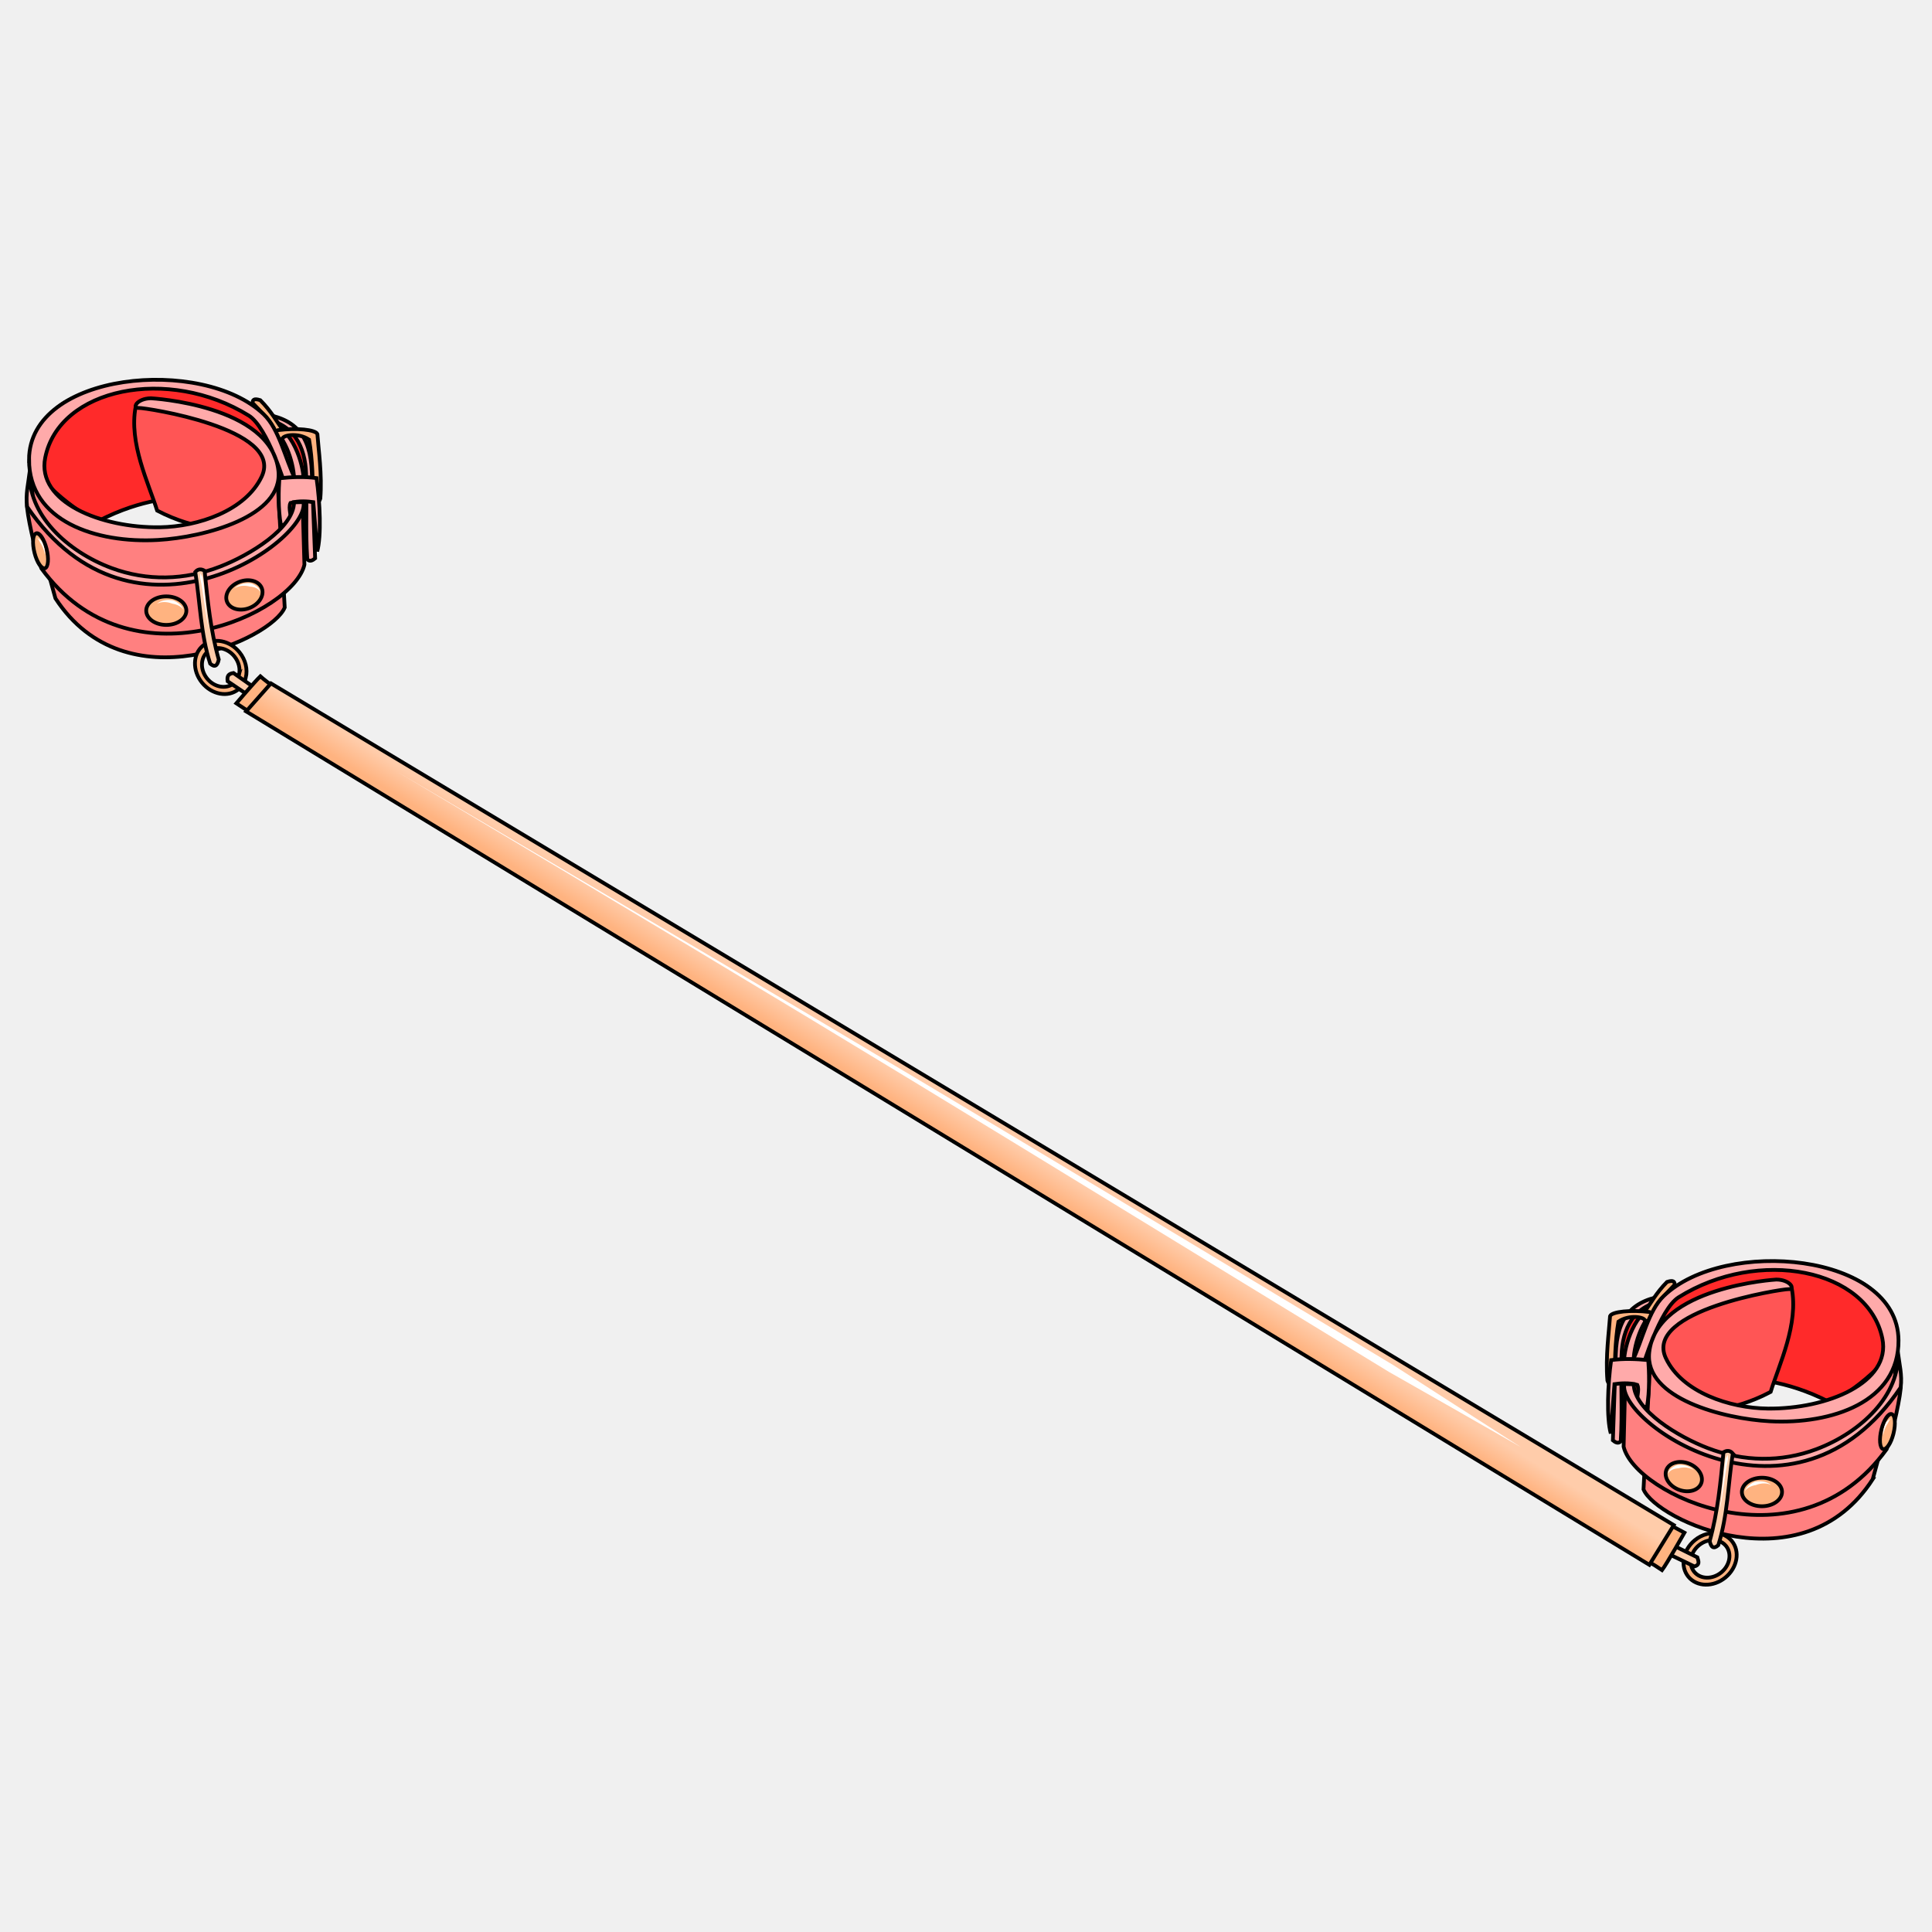
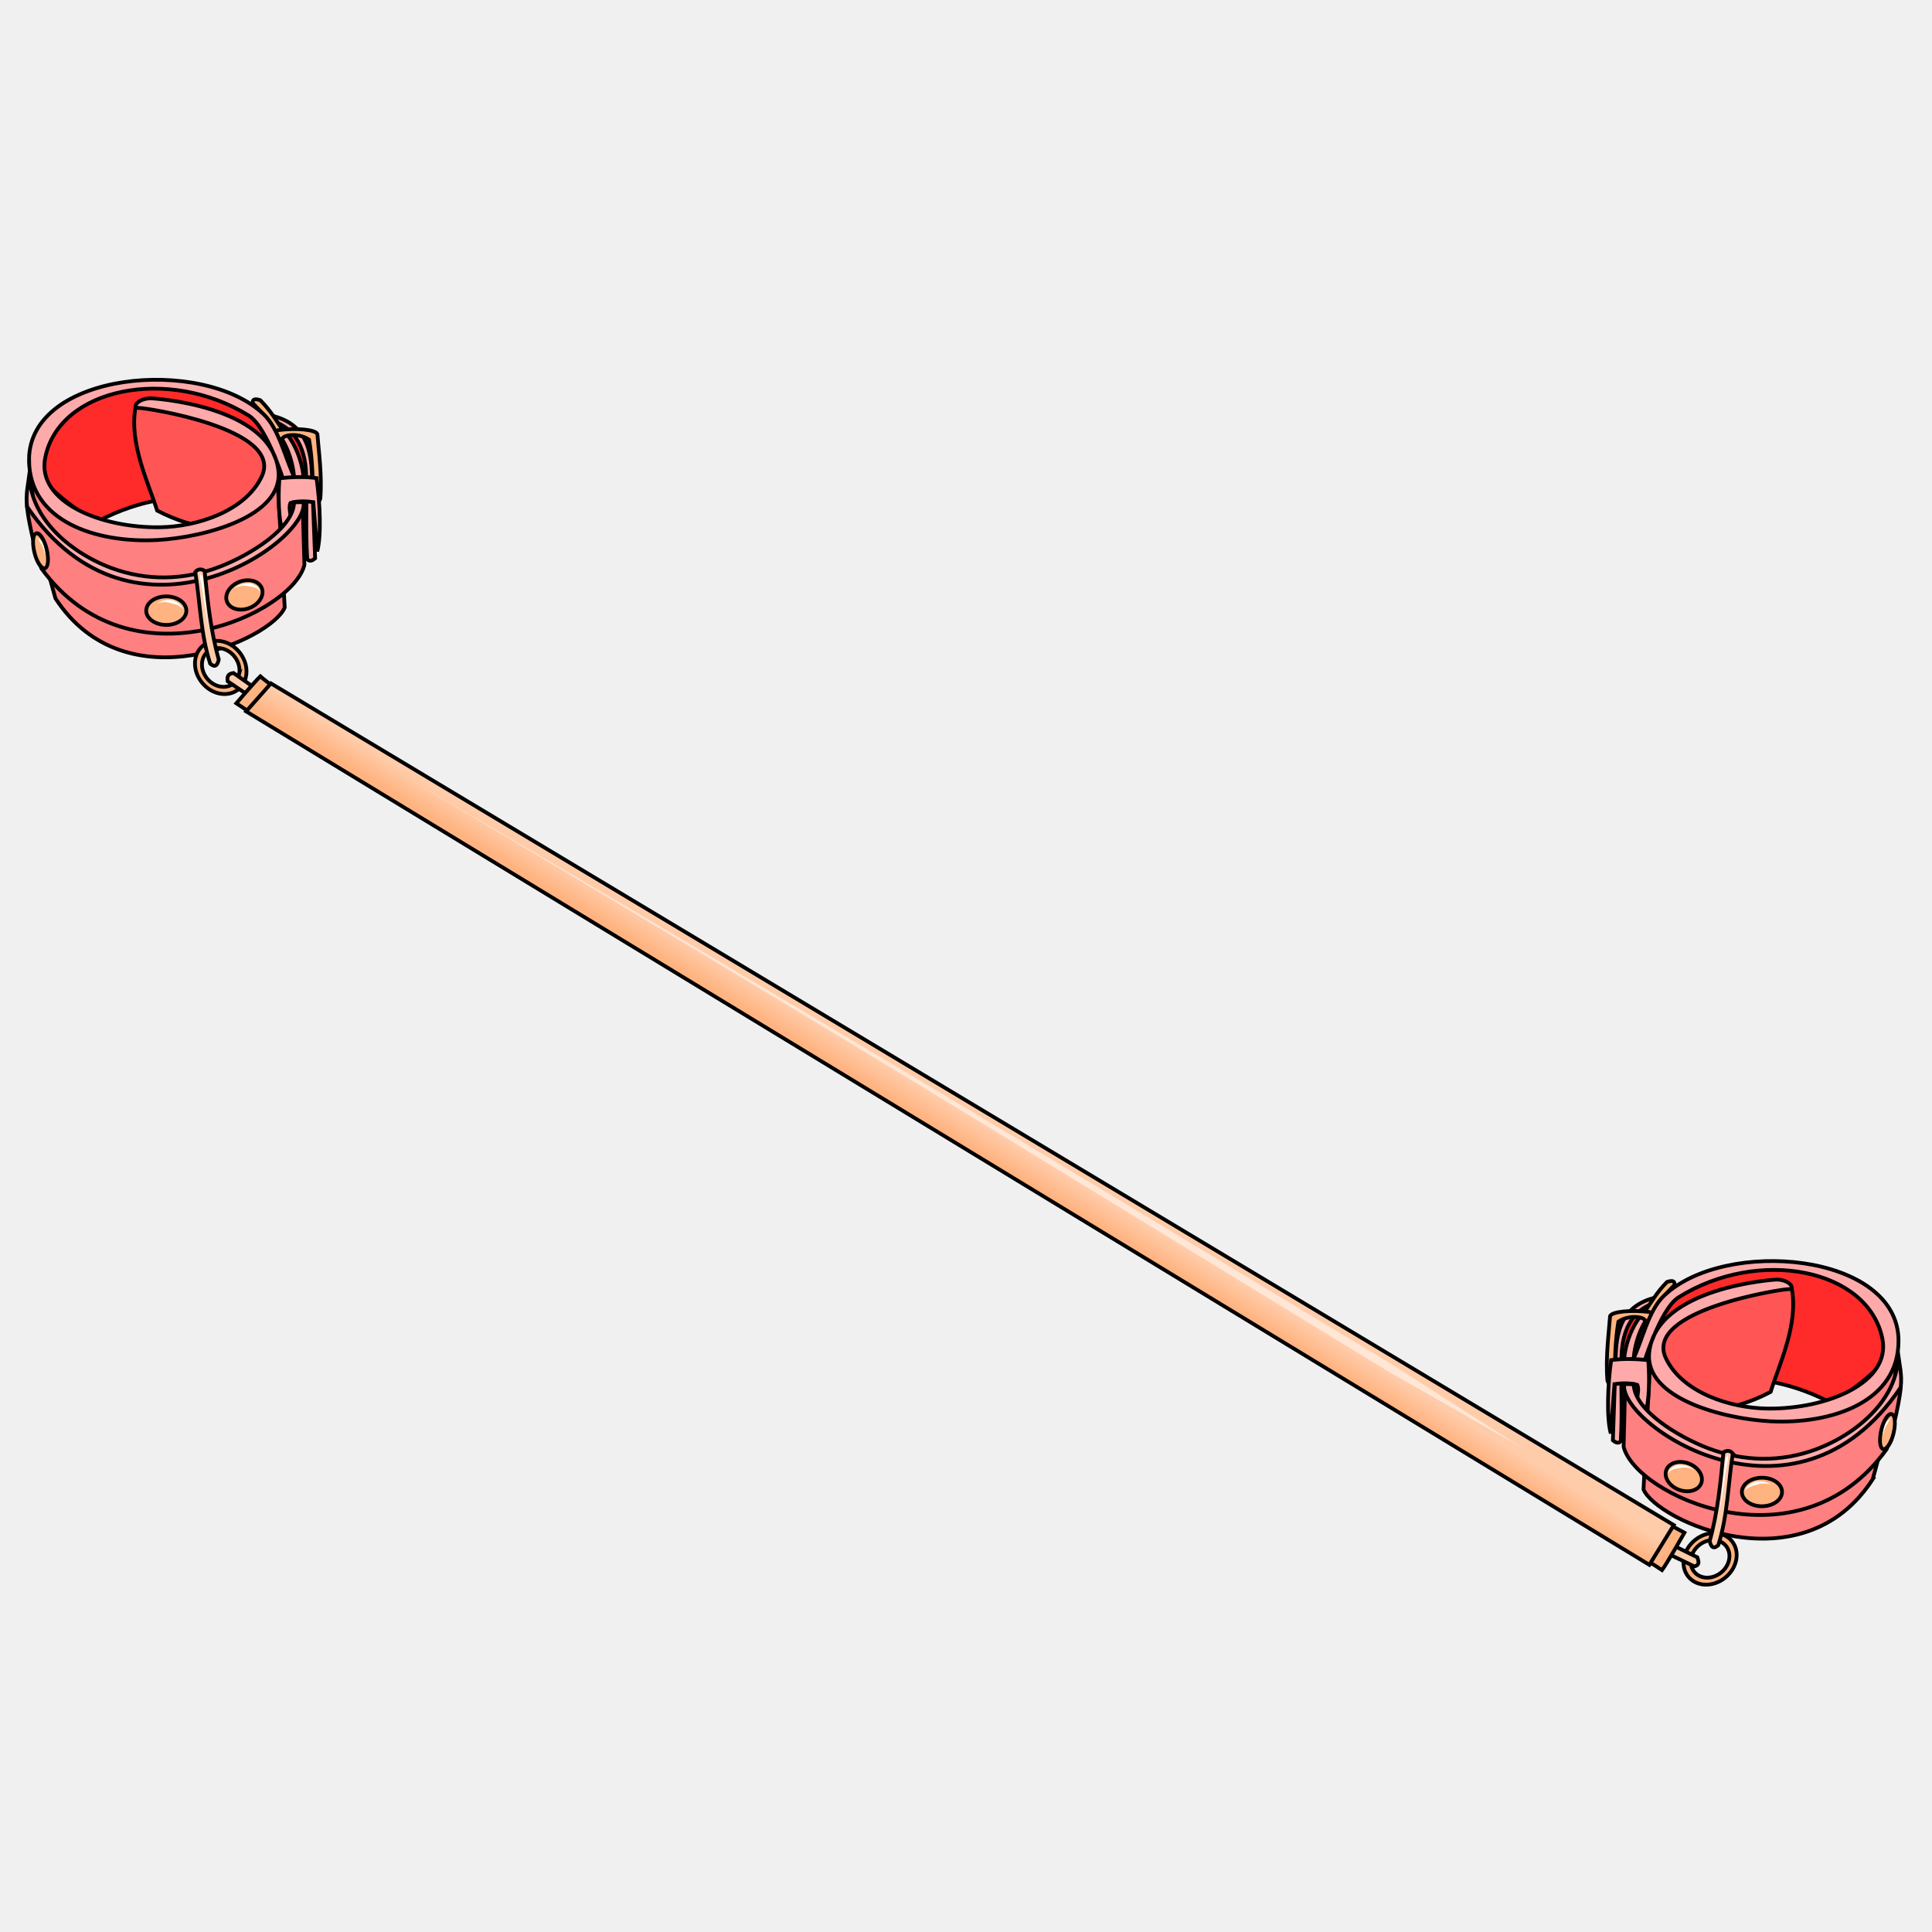
<svg xmlns="http://www.w3.org/2000/svg" xmlns:xlink="http://www.w3.org/1999/xlink" viewBox="0 0 256 256" id="svg4166" version="1.1">
  <style id="style3">
    svg { cursor: default; }
  </style>
  <defs id="defs4168">
    <linearGradient id="linearGradientANKLE_SPREADER_BAR4406">
      <stop style="stop-color:#ffb380;stop-opacity:1" offset="0" id="stop4408" />
      <stop style="stop-color:#ffccaa;stop-opacity:1" offset="1" id="stop4410" />
    </linearGradient>
    <linearGradient xlink:href="#linearGradientANKLE_SPREADER_BAR4406" id="linearGradientANKLE_SPREADER_BAR4412" x1="131.607" y1="940.041" x2="133.304" y2="937.273" gradientUnits="userSpaceOnUse" gradientTransform="matrix(1.05101,0,0,1.05101,-9.89314,-39.75498)" />
  </defs>
  <g id="layer1" transform="translate(0,-796.3622)" style="display:inline">
    <path style="display:inline;fill:#ff2a2a;fill-rule:evenodd;stroke:#000000;stroke-width:0.5;stroke-linecap:butt;stroke-linejoin:miter;stroke-opacity:1;stroke-miterlimit:4;stroke-dasharray:none" d="m 11.89,866.033 c 6.138,-3.573 11.36,-3.665 11.36,-3.665 l 17.981,7.882 c -0.549,-5.425 0.8,-10.851 -1.692,-16.276 l -9.784,-5.165 c -2.902,-1.725 -22.957,-3.695 -24.37,5.314 -1.803,11.496 6.505,11.91 6.505,11.91 z" id="path4283" />
    <path style="display:inline;fill:#ffaaaa;fill-rule:evenodd;stroke:#000000;stroke-width:0.5;stroke-linecap:butt;stroke-linejoin:miter;stroke-opacity:1;stroke-miterlimit:4;stroke-dasharray:none" d="m 38.962,860.2 1.266,-0.262 c -0.02,-2.114 -1.462,-6.802 -4.491,-7.582 l 0.264,0.799 c 1.837,1.02 3.061,4.94 2.962,7.046 z" id="path4273" />
    <path style="display:inline;fill:#ff5555;fill-rule:evenodd;stroke:#000000;stroke-width:0.5;stroke-linecap:butt;stroke-linejoin:miter;stroke-opacity:1;stroke-miterlimit:4;stroke-dasharray:none" d="m 17.983,850.229 c -0.949,4.803 1.707,10.168 2.84,13.788 5.233,2.743 9.423,2.462 14.109,3.619 l 0.825,-10.811 c -0.28,-2.203 -10.562,-8.556 -17.774,-6.596 z" id="path4259" />
    <path style="display:inline;fill:#ff8080;fill-rule:evenodd;stroke:#000000;stroke-width:0.5;stroke-linecap:butt;stroke-linejoin:miter;stroke-opacity:1;stroke-miterlimit:4;stroke-dasharray:none" d="m 7.348,875.651 c 9.351,14.329 28.674,5.352 30.378,1.211 L 36.63,857.414 c 0.666,2.202 -15.488,20.594 -32.392,0.974 -0.322,5.048 1.535,11.638 3.11,17.263 z" id="path4255" />
    <path style="display:inline;fill:#ffaaaa;fill-rule:evenodd;stroke:#000000;stroke-width:0.5;stroke-linecap:butt;stroke-linejoin:miter;stroke-opacity:1;stroke-miterlimit:4;stroke-dasharray:none" d="m 40.717,870.482 c -0.263,-3.933 -0.018,-7.634 -0.154,-11.334 -0.132,-3.602 -1.613,-6.78 -5.957,-7.329 l -0.212,-0.665 c 4.744,0.554 6.737,2.869 6.925,7.778 l 0.438,11.409 c -0.297,0.247 -0.682,0.503 -1.04,0.141 z" id="path4271" />
    <path style="display:inline;fill:#ffb380;fill-rule:evenodd;stroke:#000000;stroke-width:0.5;stroke-linecap:butt;stroke-linejoin:miter;stroke-opacity:1;stroke-miterlimit:4;stroke-dasharray:none" d="m 36.405,853.563 c 0.559,0.298 1.04,0.441 1.197,-0.066 -1.016,-1.363 -1.63,-2.614 -3.116,-4.109 -0.942,-0.304 -0.973,0.034 -1.04,0.346 1.202,1.276 2.602,2.551 2.959,3.829 z" id="path4269" />
    <path style="display:inline;fill:#ffb380;fill-rule:evenodd;stroke:#000000;stroke-width:0.5;stroke-linecap:butt;stroke-linejoin:miter;stroke-opacity:1;stroke-miterlimit:4;stroke-dasharray:none" d="m 36.484,854.491 0.939,0.065 c -0.074,-0.538 2.092,-0.924 3.531,0.065 0.457,2.624 0.535,5.582 0.487,8.206 0.36,-0.029 0.809,0.296 1.002,-0.4 0.252,-3.18 -0.244,-6.497 -0.389,-8.551 -0.248,-0.59 -2.759,-0.833 -5.215,-0.518 -0.618,0.378 -0.653,0.756 -0.356,1.134 z" id="path4267" />
    <path style="display:inline;fill:#ffaaaa;fill-rule:evenodd;stroke:#000000;stroke-width:0.5;stroke-linecap:butt;stroke-linejoin:miter;stroke-opacity:1;stroke-miterlimit:4;stroke-dasharray:none" d="m 3.85,857.253 c -0.028,8.17 8.878,11.131 17.103,10.657 6.123,-0.353 16.624,-3.104 15.936,-9.199 -0.984,-8.721 -16.894,-9.576 -16.894,-9.576 -1.86,0.024 -2.565,1.346 -1.569,1.284 0.732,-0.042 19.235,2.702 16.26,9.07 -2.126,4.55 -8.454,6.661 -13.475,6.737 -7.9,0.12 -16.373,-3.382 -15.224,-9.199 1.833,-9.282 16.358,-12.182 26.974,-5.6 2.512,1.558 4.834,9.293 4.834,9.293 l 1.36,-0.777 c -1.404,-2.894 -2.162,-6.726 -4.211,-8.681 -8.109,-7.739 -31.055,-5.622 -31.096,5.992 z" id="path4257" />
    <path style="display:inline;fill:#ff8080;fill-rule:evenodd;stroke:#000000;stroke-width:0.5;stroke-linecap:butt;stroke-linejoin:miter;stroke-opacity:1;stroke-miterlimit:4;stroke-dasharray:none" d="m 3.572,863.102 c -0.068,1.145 1.071,6.348 1.905,8.565 11.807,16.205 33.428,5.858 34.86,-0.481 l -0.206,-7.146 c -7.027,10.494 -26.809,14.407 -36.559,-0.938 z" id="path4261" />
    <path style="display:inline;fill:#ffaaaa;fill-rule:evenodd;stroke:#000000;stroke-width:0.5;stroke-linecap:butt;stroke-linejoin:miter;stroke-opacity:1;stroke-miterlimit:4;stroke-dasharray:none" d="m 37.228,865.991 1.324,-0.275 c 0.12,-0.904 -0.396,-1.997 -0.064,-2.71 1.082,-0.329 2.385,-0.203 3.027,-0.111 l 0.518,6.527 c 0.561,-2.054 0.377,-6.474 -0.092,-9.711 -1.64,-0.218 -3.281,-0.146 -4.921,0.022 -0.102,1.467 -0.2,4.059 0.208,6.258 z" id="path4263" />
    <path style="display:inline;fill:#ffaaaa;fill-rule:evenodd;stroke:#000000;stroke-width:0.5;stroke-linecap:butt;stroke-linejoin:miter;stroke-opacity:1;stroke-miterlimit:4;stroke-dasharray:none" d="m 3.591,863.504 c -0.225,-1.639 0.174,-3.135 0.356,-4.729 -0.37,5.718 4.957,10.682 10.839,12.86 4.711,1.744 9.68,1.62 14.378,-0.198 3.904,-1.511 9.743,-5.05 9.798,-8.515 l 1.247,-0.032 c 0.953,5.133 -22.404,21.491 -36.618,0.615 z" id="path4265" />
    <ellipse style="display:inline;fill:#ffb380;fill-opacity:1;stroke:#000000;stroke-width:0.5;stroke-miterlimit:4;stroke-dasharray:none;stroke-dashoffset:0" id="path4277" cx="22.035" cy="877.277" rx="2.66" ry="1.891" />
    <ellipse style="display:inline;fill:#ffb380;fill-opacity:1;stroke:#000000;stroke-width:0.5;stroke-miterlimit:4;stroke-dasharray:none;stroke-dashoffset:0" id="path4279" cx="-285.512" cy="827.946" rx="2.474" ry="1.855" transform="matrix(0.9326675,-0.3607372,0.3607372,0.9326675,0,0)" />
    <ellipse style="display:inline;fill:#ffb380;fill-opacity:1;stroke:#000000;stroke-width:0.501;stroke-miterlimit:4;stroke-dasharray:none;stroke-dashoffset:0" id="path4281" cx="-210.358" cy="827.284" rx="0.842" ry="2.388" transform="matrix(0.9467212,-0.3220543,0.2472217,0.9689589,0,0)" />
    <path style="display:inline;fill:#ffffff;fill-rule:evenodd;stroke:none;stroke-width:0.5;stroke-linecap:butt;stroke-linejoin:miter;stroke-opacity:1;stroke-miterlimit:4;stroke-dasharray:none" d="m 31.059,874.355 c 0.497,-0.391 1.282,-0.454 1.928,-0.297 0.038,0.009 0.075,0.019 0.111,0.03 0.606,0.032 1.194,0.264 1.378,0.737 -0.047,-0.55 -0.597,-0.981 -1.299,-1.182 -0.044,-0.004 -0.089,-0.006 -0.133,-0.008 -0.769,-0.03 -1.572,0.213 -1.984,0.72 z" id="path4582" />
    <path style="display:inline;fill:#ffffff;fill-rule:evenodd;stroke:none;stroke-width:0.5;stroke-linecap:butt;stroke-linejoin:miter;stroke-opacity:1;stroke-miterlimit:4;stroke-dasharray:none" d="m 20.801,876.37 c 0.55,-0.315 1.295,-0.284 1.919,-0.061 0.036,0.013 0.072,0.027 0.108,0.041 0.611,0.095 1.203,0.379 1.482,0.825 -0.152,-0.528 -0.691,-0.992 -1.36,-1.259 -0.043,-0.008 -0.087,-0.015 -0.131,-0.021 -0.756,-0.109 -1.538,0.035 -2.019,0.476 z" id="path4582-4" />
    <path style="display:inline;fill:#ffffff;fill-rule:evenodd;stroke:none;stroke-width:0.5;stroke-linecap:butt;stroke-linejoin:miter;stroke-opacity:1;stroke-miterlimit:4;stroke-dasharray:none" d="m 4.913,867.656 c 0.163,0.127 0.29,0.336 0.386,0.567 0.106,0.143 0.204,0.31 0.289,0.485 0.205,0.422 0.335,0.885 0.356,1.146 0.041,-0.265 -0.027,-0.751 -0.183,-1.217 -0.064,-0.193 -0.144,-0.384 -0.24,-0.557 -0.189,-0.214 -0.398,-0.373 -0.608,-0.425 z" id="path4604" />
    <path style="display:inline;fill:#ff2a2a;fill-rule:evenodd;stroke:#000000;stroke-width:0.5;stroke-linecap:butt;stroke-linejoin:miter;stroke-opacity:1;stroke-miterlimit:4;stroke-dasharray:none" d="m 243.561,982.769 c -6.154,-3.545 -11.377,-3.613 -11.377,-3.613 l -17.945,7.963 c 0.525,-5.428 -0.849,-10.847 1.618,-16.284 l 9.761,-5.209 c 2.894,-1.738 22.94,-3.798 24.394,5.204 1.855,11.487 -6.451,11.939 -6.451,11.939 z" id="path4283-1" />
    <path style="display:inline;fill:#ffaaaa;fill-rule:evenodd;stroke:#000000;stroke-width:0.5;stroke-linecap:butt;stroke-linejoin:miter;stroke-opacity:1;stroke-miterlimit:4;stroke-dasharray:none" d="m 216.464,977.059 -1.267,-0.256 c 0.011,-2.114 1.431,-6.809 4.457,-7.602 l -0.26,0.8 c -1.832,1.029 -3.039,4.954 -2.93,7.059 z" id="path4273-4" />
    <path style="display:inline;fill:#ff5555;fill-rule:evenodd;stroke:#000000;stroke-width:0.5;stroke-linecap:butt;stroke-linejoin:miter;stroke-opacity:1;stroke-miterlimit:4;stroke-dasharray:none" d="m 237.398,966.993 c 0.971,4.798 -1.661,10.175 -2.778,13.801 -5.22,2.767 -9.412,2.504 -14.092,3.682 l -0.873,-10.807 c 0.27,-2.205 10.523,-8.603 17.744,-6.676 z" id="path4259-4" />
    <path style="display:inline;fill:#ff8080;fill-rule:evenodd;stroke:#000000;stroke-width:0.5;stroke-linecap:butt;stroke-linejoin:miter;stroke-opacity:1;stroke-miterlimit:4;stroke-dasharray:none" d="m 248.147,992.366 c -9.286,14.371 -28.65,5.481 -30.373,1.348 l 1.009,-19.452 c -0.656,2.205 15.58,20.524 32.396,0.827 0.344,5.046 -1.483,11.645 -3.032,17.277 z" id="path4255-7" />
    <path style="display:inline;fill:#ffaaaa;fill-rule:evenodd;stroke:#000000;stroke-width:0.5;stroke-linecap:butt;stroke-linejoin:miter;stroke-opacity:1;stroke-miterlimit:4;stroke-dasharray:none" d="m 214.755,987.348 c 0.246,-3.934 -0.016,-7.634 0.102,-11.334 0.116,-3.602 1.582,-6.787 5.924,-7.356 l 0.209,-0.666 c -4.741,0.575 -6.724,2.899 -6.89,7.809 l -0.386,11.411 c 0.298,0.246 0.685,0.5 1.041,0.137 z" id="path4271-4" />
    <path style="display:inline;fill:#ffb380;fill-rule:evenodd;stroke:#000000;stroke-width:0.5;stroke-linecap:butt;stroke-linejoin:miter;stroke-opacity:1;stroke-miterlimit:4;stroke-dasharray:none" d="m 218.99,970.41 c -0.557,0.3 -1.038,0.446 -1.197,-0.061 1.009,-1.368 1.618,-2.621 3.097,-4.123 0.941,-0.308 0.973,0.029 1.041,0.342 -1.196,1.281 -2.59,2.562 -2.942,3.843 z" id="path4269-2" />
    <path style="display:inline;fill:#ffb380;fill-rule:evenodd;stroke:#000000;stroke-width:0.5;stroke-linecap:butt;stroke-linejoin:miter;stroke-opacity:1;stroke-miterlimit:4;stroke-dasharray:none" d="m 218.916,971.338 -0.939,0.069 c 0.071,-0.539 -2.097,-0.915 -3.53,0.081 -0.445,2.626 -0.51,5.585 -0.45,8.208 -0.36,-0.027 -0.808,0.3 -1.004,-0.395 -0.267,-3.179 0.214,-6.498 0.35,-8.553 0.245,-0.591 2.755,-0.845 5.213,-0.542 0.619,0.375 0.657,0.753 0.361,1.132 z" id="path4267-8" />
    <path style="display:inline;fill:#ffaaaa;fill-rule:evenodd;stroke:#000000;stroke-width:0.5;stroke-linecap:butt;stroke-linejoin:miter;stroke-opacity:1;stroke-miterlimit:4;stroke-dasharray:none" d="m 251.562,973.953 c 0.065,8.17 -8.828,11.171 -17.054,10.734 -6.125,-0.326 -16.638,-3.029 -15.978,-9.127 0.945,-8.726 16.85,-9.652 16.85,-9.652 1.86,0.016 2.571,1.334 1.575,1.277 -0.732,-0.039 -19.223,2.789 -16.219,9.143 2.146,4.54 8.484,6.623 13.505,6.677 7.901,0.084 16.357,-3.456 15.182,-9.268 -1.875,-9.274 -16.413,-12.108 -26.999,-5.478 -2.505,1.569 -4.792,9.314 -4.792,9.314 l -1.364,-0.771 c 1.391,-2.9 2.132,-6.735 4.172,-8.7 8.074,-7.775 31.03,-5.762 31.122,5.852 z" id="path4257-5" />
    <path style="display:inline;fill:#ff8080;fill-rule:evenodd;stroke:#000000;stroke-width:0.5;stroke-linecap:butt;stroke-linejoin:miter;stroke-opacity:1;stroke-miterlimit:4;stroke-dasharray:none" d="m 251.866,979.8 c 0.073,1.144 -1.043,6.353 -1.866,8.574 -11.734,16.258 -33.402,6.009 -34.862,-0.324 l 0.174,-7.147 c 7.075,10.463 26.873,14.286 36.554,-1.103 z" id="path4261-4" />
    <path style="display:inline;fill:#ffaaaa;fill-rule:evenodd;stroke:#000000;stroke-width:0.5;stroke-linecap:butt;stroke-linejoin:miter;stroke-opacity:1;stroke-miterlimit:4;stroke-dasharray:none" d="m 218.224,982.842 -1.325,-0.269 c -0.124,-0.904 0.387,-1.998 0.052,-2.71 -1.083,-0.324 -2.386,-0.193 -3.027,-0.097 l -0.488,6.53 c -0.57,-2.051 -0.406,-6.472 0.048,-9.712 1.639,-0.226 3.28,-0.161 4.921,-4.3e-4 0.109,1.467 0.218,4.058 -0.18,6.259 z" id="path4263-6" />
    <path style="display:inline;fill:#ffaaaa;fill-rule:evenodd;stroke:#000000;stroke-width:0.5;stroke-linecap:butt;stroke-linejoin:miter;stroke-opacity:1;stroke-miterlimit:4;stroke-dasharray:none" d="m 251.849,980.203 c 0.218,-1.64 -0.188,-3.134 -0.378,-4.727 0.396,5.716 -4.908,10.704 -10.781,12.908 -4.703,1.766 -9.673,1.664 -14.379,-0.133 -3.911,-1.493 -9.765,-5.006 -9.836,-8.471 l -1.247,-0.027 c -0.93,5.137 22.501,21.39 36.621,0.45 z" id="path4265-6" />
    <ellipse style="display:inline;fill:#ffb380;fill-opacity:1;stroke:#000000;stroke-width:0.5;stroke-miterlimit:4;stroke-dasharray:none;stroke-dashoffset:0" id="path4277-1" cx="-228.98" cy="995.102" rx="2.66" ry="1.891" transform="matrix(-0.9999898,0.00451141,0.00451141,0.9999898,0,0)" />
    <ellipse style="display:inline;fill:#ffb380;fill-opacity:1;stroke:#000000;stroke-width:0.5;stroke-miterlimit:4;stroke-dasharray:none;stroke-dashoffset:0" id="path4279-6" cx="-562.13" cy="847.286" rx="2.474" ry="1.855" transform="matrix(-0.9342854,-0.3565259,-0.3565259,0.9342854,0,0)" />
    <ellipse style="display:inline;fill:#ffb380;fill-opacity:1;stroke:#000000;stroke-width:0.501;stroke-miterlimit:4;stroke-dasharray:none;stroke-dashoffset:0" id="path4281-8" cx="-483.543" cy="858.085" rx="0.842" ry="2.388" transform="matrix(-0.9481645,-0.3177799,-0.2428478,0.9700644,0,0)" />
    <path style="display:inline;fill:#ffffff;fill-rule:evenodd;stroke:none;stroke-width:0.5;stroke-linecap:butt;stroke-linejoin:miter;stroke-opacity:1;stroke-miterlimit:4;stroke-dasharray:none" d="m 224.431,991.178 c -0.414,-0.505 -1.219,-0.745 -1.988,-0.711 -0.045,0.002 -0.089,0.005 -0.133,0.009 -0.701,0.204 -1.25,0.638 -1.294,1.188 0.182,-0.474 0.768,-0.709 1.374,-0.743 0.037,-0.011 0.074,-0.021 0.111,-0.03 0.645,-0.16 1.431,-0.101 1.93,0.288 z" id="path4582-9" />
    <path style="display:inline;fill:#ffffff;fill-rule:evenodd;stroke:none;stroke-width:0.5;stroke-linecap:butt;stroke-linejoin:miter;stroke-opacity:1;stroke-miterlimit:4;stroke-dasharray:none" d="m 234.697,993.147 c -0.483,-0.439 -1.266,-0.579 -2.021,-0.467 -0.044,0.006 -0.087,0.014 -0.13,0.022 -0.668,0.27 -1.205,0.737 -1.354,1.266 0.278,-0.447 0.869,-0.734 1.479,-0.831 0.035,-0.015 0.071,-0.028 0.108,-0.042 0.623,-0.226 1.368,-0.26 1.919,0.052 z" id="path4582-4-4" />
    <path style="display:inline;fill:#ffffff;fill-rule:evenodd;stroke:none;stroke-width:0.5;stroke-linecap:butt;stroke-linejoin:miter;stroke-opacity:1;stroke-miterlimit:4;stroke-dasharray:none" d="m 250.546,984.361 c -0.21,0.053 -0.418,0.213 -0.606,0.428 -0.095,0.173 -0.174,0.365 -0.237,0.558 -0.153,0.466 -0.22,0.952 -0.177,1.217 0.02,-0.261 0.148,-0.725 0.351,-1.148 0.084,-0.175 0.181,-0.343 0.287,-0.487 0.095,-0.232 0.221,-0.441 0.383,-0.569 z" id="path4604-3" />
    <path style="fill:#ffb380;fill-opacity:1;stroke:#000000;stroke-width:0.5;stroke-miterlimit:4;stroke-dasharray:none;stroke-dashoffset:0" d="m 227.923,999.595 a 3.195,3.726 50.598 0 0 -3.355,0.855 3.195,3.726 50.598 0 0 -0.851,4.835 3.195,3.726 50.598 0 0 4.909,0.104 3.195,3.726 50.598 0 0 0.849,-4.835 3.195,3.726 50.598 0 0 -1.551,-0.959 z m -0.359,0.901 a 2.329,2.716 50.598 0 1 1.132,0.7 2.329,2.716 50.598 0 1 -0.622,3.523 2.329,2.716 50.598 0 1 -3.576,-0.076 2.329,2.716 50.598 0 1 0.62,-3.524 2.329,2.716 50.598 0 1 2.447,-0.624 z" id="path4342" />
    <path style="fill:#ffccaa;fill-rule:evenodd;stroke:#000000;stroke-width:0.5;stroke-linecap:butt;stroke-linejoin:miter;stroke-miterlimit:4;stroke-dasharray:none;stroke-opacity:1" d="m 221.285,1002.364 3.237,1.563 c 0.673,-0.214 0.6,-0.553 0.39,-1.209 l -3.027,-1.492 z" id="path4340" />
    <path style="fill:#ffb380;fill-rule:evenodd;stroke:#000000;stroke-width:0.5;stroke-linecap:butt;stroke-linejoin:miter;stroke-miterlimit:4;stroke-dasharray:none;stroke-opacity:1" d="m 221.446,998.51 c 0,0 -1.775,3.261 -2.851,4.899 0.575,0.284 0.868,0.506 1.631,1.003 0.63,-0.829 2.969,-4.96 2.969,-4.96 z" id="path4338" />
    <path style="display:inline;fill:#ffccaa;fill-rule:evenodd;stroke:#000000;stroke-width:0.5;stroke-linecap:butt;stroke-linejoin:miter;stroke-opacity:1;stroke-miterlimit:4;stroke-dasharray:none" d="m 229.603,988.952 c -0.362,-0.418 -0.786,-0.429 -1.232,-0.156 -0.392,3.971 -0.759,7.947 -1.826,11.766 0.175,0.846 0.536,1.084 1.136,0.545 1.245,-3.903 1.297,-8.1 1.921,-12.155 z" id="path4275-2" />
    <path style="display:inline;fill:#ffffff;fill-rule:evenodd;stroke:none;stroke-width:0.5;stroke-linecap:butt;stroke-linejoin:miter;stroke-opacity:1;stroke-miterlimit:4;stroke-dasharray:none" d="m 228.94,989.117 c -0.093,0.165 -0.185,0.344 -0.275,0.534 -0.328,1.908 -0.516,5.135 -0.825,6.969 0.464,-2.087 0.65,-4.781 1.127,-6.91 -0.011,-0.206 -0.021,-0.405 -0.027,-0.594 z" id="path4608-8" />
    <path style="display:inline;fill:#ffb380;fill-opacity:1;stroke:#000000;stroke-width:0.5;stroke-miterlimit:4;stroke-dasharray:none;stroke-dashoffset:0" d="m 32.564,886.156 a 3.726,3.195 51.042 0 0 -0.829,-3.362 3.726,3.195 51.042 0 0 -4.828,-0.889 3.726,3.195 51.042 0 0 -0.143,4.908 3.726,3.195 51.042 0 0 4.828,0.887 3.726,3.195 51.042 0 0 0.971,-1.544 z m -0.898,-0.366 a 2.716,2.329 51.042 0 1 -0.709,1.126 2.716,2.329 51.042 0 1 -3.519,-0.649 2.716,2.329 51.042 0 1 0.103,-3.576 2.716,2.329 51.042 0 1 3.519,0.648 2.716,2.329 51.042 0 1 0.605,2.452 z" id="path4342-9" />
    <path style="display:inline;fill:#ffccaa;fill-rule:evenodd;stroke:#000000;stroke-width:0.5;stroke-linecap:butt;stroke-linejoin:miter;stroke-miterlimit:4;stroke-dasharray:none;stroke-opacity:1" d="m 33.376,887.252 -2.438,-1.715 c -0.698,0.107 -0.878,0.419 -0.773,1.1 l 2.44,1.645 z" id="path4340-0" />
    <path style="display:inline;fill:#ffb380;fill-rule:evenodd;stroke:#000000;stroke-width:0.5;stroke-linecap:butt;stroke-linejoin:miter;stroke-miterlimit:4;stroke-dasharray:none;stroke-opacity:1" d="m 33.611,891.073 c 0,0 1.567,-2.099 2.885,-3.549 -0.67,-0.47 -1.583,-1.169 -1.999,-1.545 -0.752,0.721 -3.179,3.574 -3.179,3.574 z" id="path4338-8" />
    <path style="display:inline;fill:#ffccaa;fill-rule:evenodd;stroke:#000000;stroke-width:0.5;stroke-linecap:butt;stroke-linejoin:miter;stroke-opacity:1;stroke-miterlimit:4;stroke-dasharray:none" d="m 25.876,872.152 c 0.361,-0.419 0.784,-0.432 1.231,-0.162 0.41,3.969 0.795,7.944 1.879,11.758 -0.171,0.846 -0.531,1.086 -1.134,0.551 -1.263,-3.898 -1.334,-8.094 -1.976,-12.147 z" id="path4275" />
    <path style="display:inline;fill:#ffffff;fill-rule:evenodd;stroke:none;stroke-width:0.5;stroke-linecap:butt;stroke-linejoin:miter;stroke-opacity:1;stroke-miterlimit:4;stroke-dasharray:none" d="m 26.54,872.314 c -0.005,0.189 -0.014,0.389 -0.024,0.594 0.487,2.127 0.685,4.819 1.158,6.904 -0.318,-1.832 -0.52,-5.059 -0.857,-6.965 -0.091,-0.19 -0.183,-0.368 -0.277,-0.533 z" id="path4608" />
    <path style="fill:url(#linearGradientANKLE_SPREADER_BAR4412);fill-opacity:1;fill-rule:evenodd;stroke:#000000;stroke-width:0.5;stroke-linecap:butt;stroke-linejoin:miter;stroke-miterlimit:4;stroke-dasharray:none;stroke-opacity:1" d="m 32.615,890.626 3.286,-3.709 185.885,111.531 -3.239,5.263 z" id="path4334" />
-     <path style="fill:#ffffff;fill-rule:evenodd;stroke:none;stroke-width:0.5;stroke-linecap:butt;stroke-linejoin:miter;stroke-opacity:1;stroke-miterlimit:4;stroke-dasharray:none" d="m 201.529,988.119 c -6.089,-3.896 -11.696,-7.502 -16.901,-10.866 -57.335,-34.558 -67.681,-40.816 -132.212,-78.752 64.349,38.241 74.51,44.802 131.659,79.664 5.389,3.06 11.18,6.362 17.454,9.954 z" id="path4414" />
+     <path style="fill:#ffe6d5;fill-rule:evenodd;stroke:none;stroke-width:0.5;stroke-linecap:butt;stroke-linejoin:miter;stroke-opacity:1;stroke-miterlimit:4;stroke-dasharray:none" d="m 201.529,988.119 c -6.089,-3.896 -11.696,-7.502 -16.901,-10.866 -57.335,-34.558 -67.681,-40.816 -132.212,-78.752 64.349,38.241 74.51,44.802 131.659,79.664 5.389,3.06 11.18,6.362 17.454,9.954 z" id="path4414" />
  </g>
</svg>
